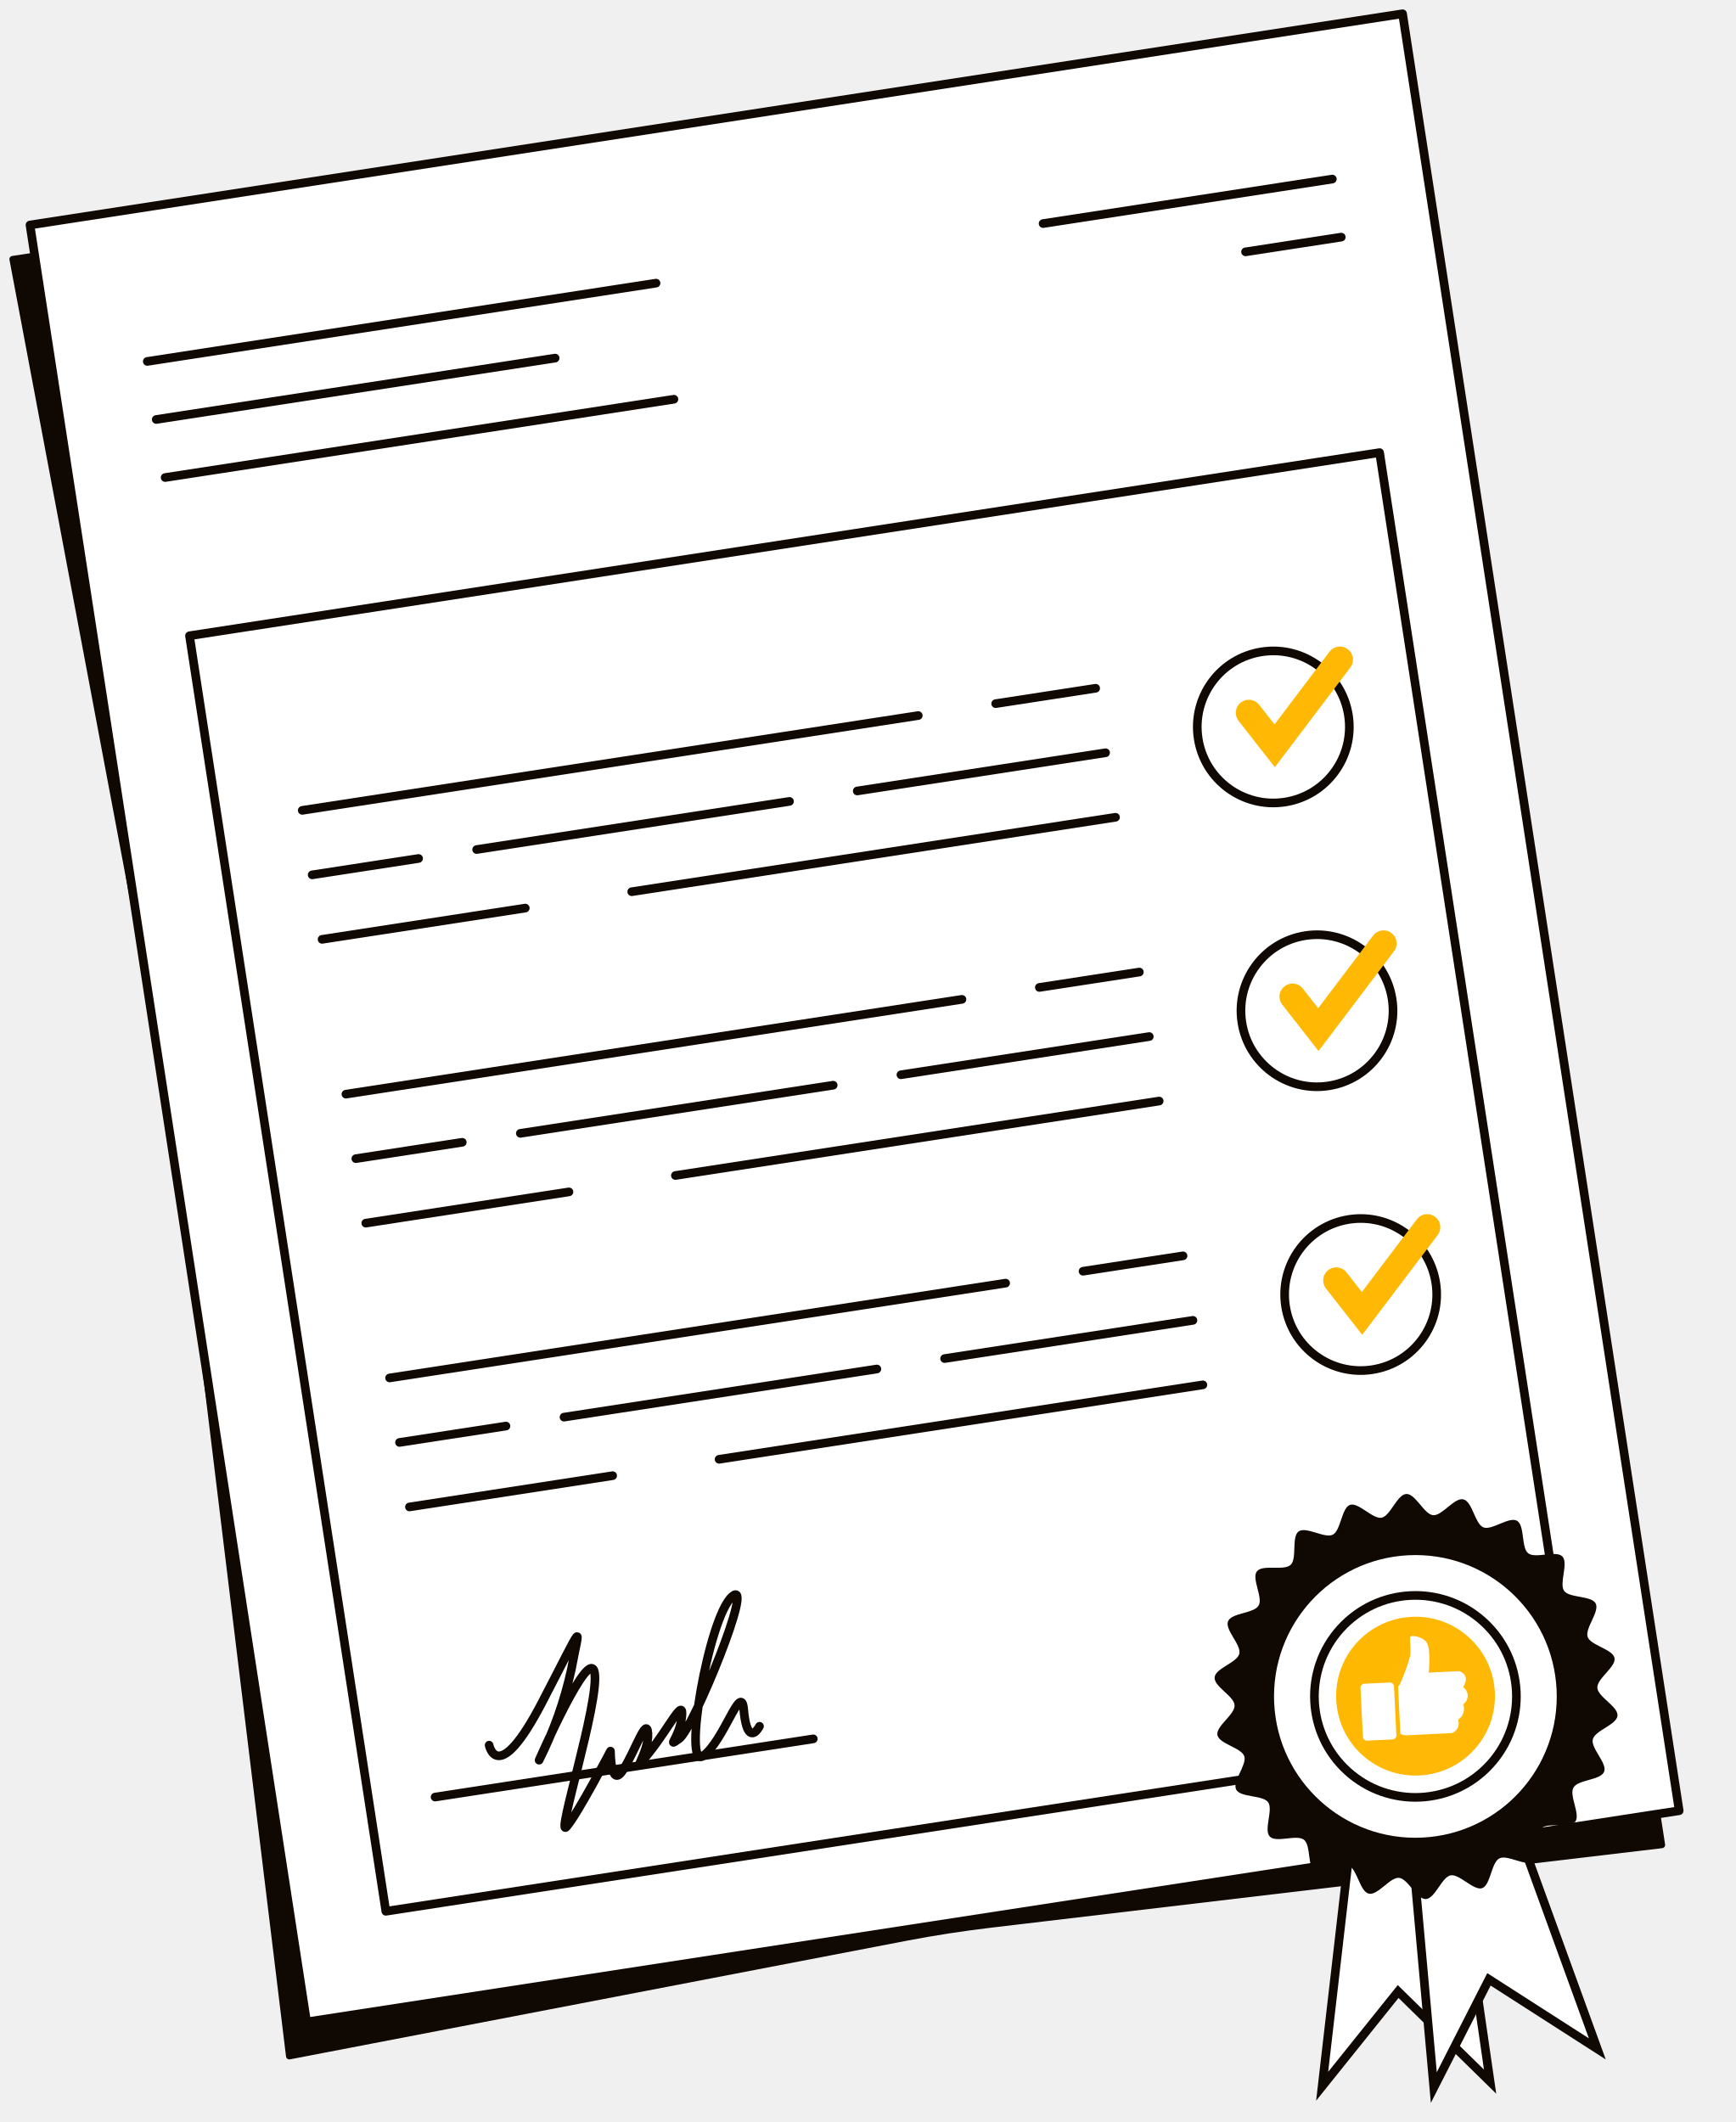
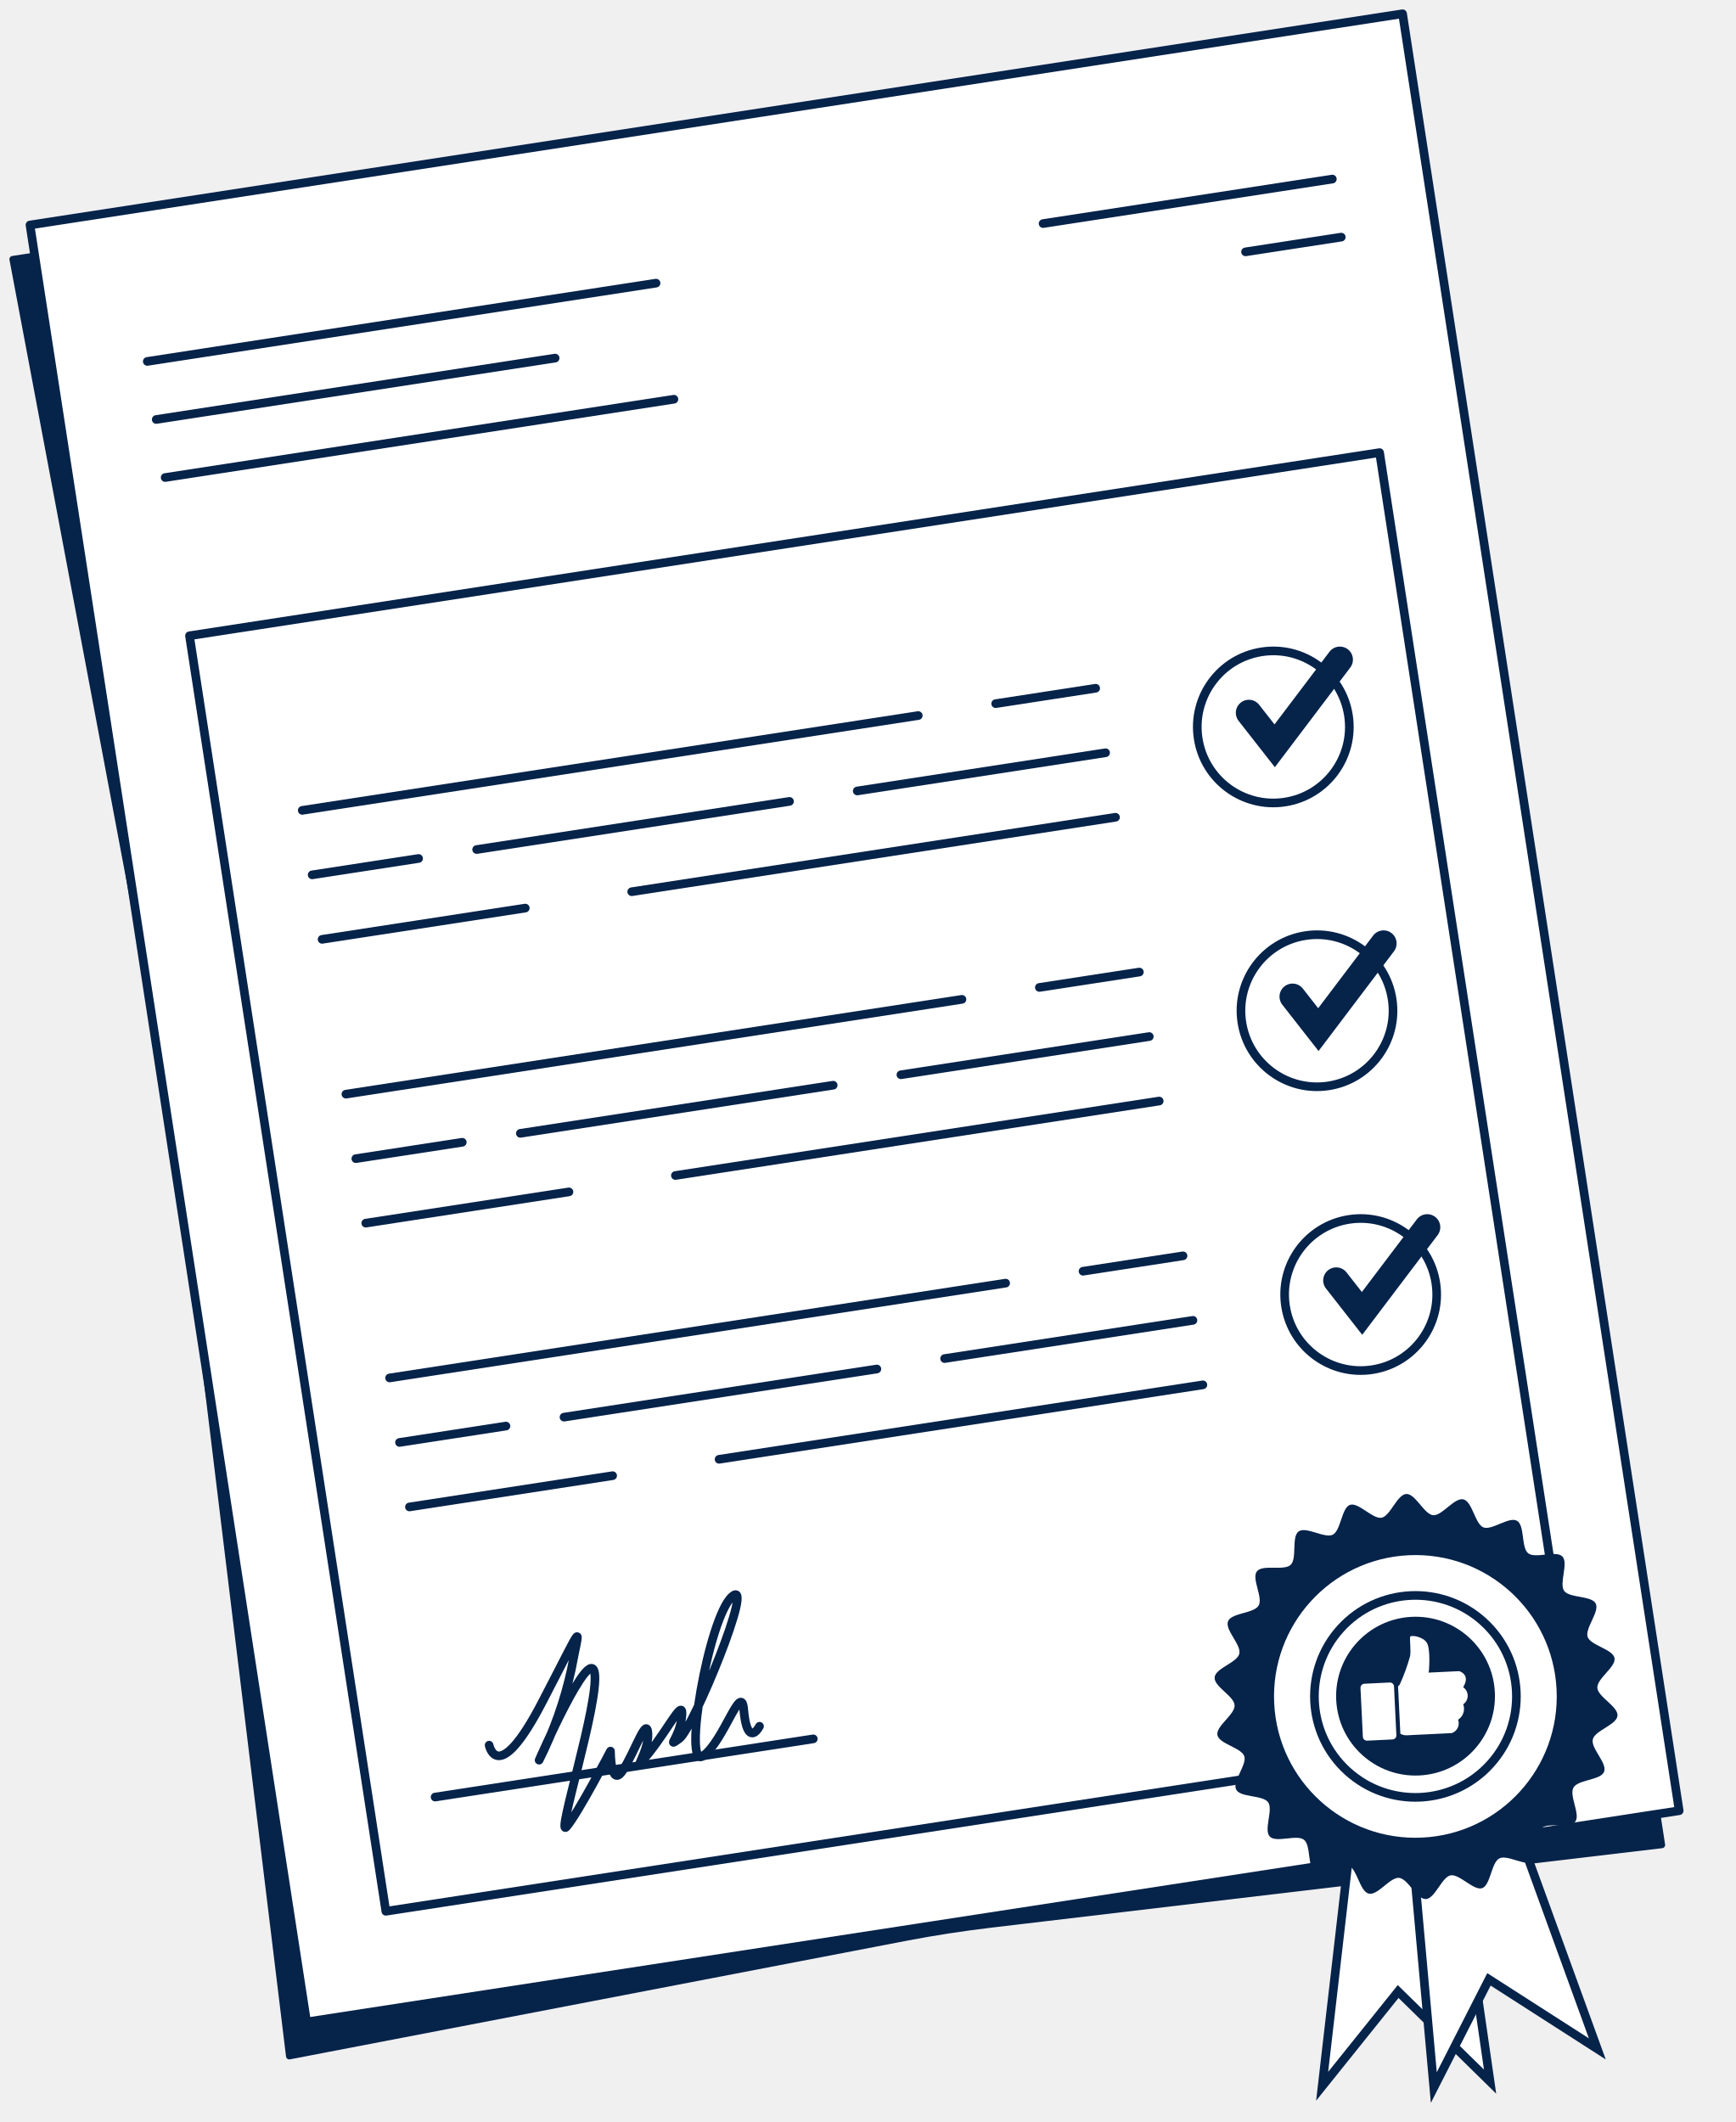
<svg xmlns="http://www.w3.org/2000/svg" width="139" height="170" viewBox="0 0 139 170" fill="none">
-   <path d="M133.121 147.803L79.338 154.176C77.122 154.44 74.917 154.779 72.724 155.194L23.172 164.725L14.614 94.41C14.289 91.748 13.881 89.095 13.39 86.452L1.016 20.765L110.965 3.844L133.121 147.803Z" fill="#100803" stroke="#100803" stroke-width="0.523" stroke-linecap="round" stroke-linejoin="round" />
-   <path d="M112.352 1.102L2.403 18.024L24.56 161.983L134.508 145.062L112.352 1.102Z" fill="white" stroke="#100803" stroke-width="0.693" stroke-linecap="round" stroke-linejoin="round" />
-   <path d="M110.511 36.26L15.18 50.932L30.907 153.119L126.238 138.447L110.511 36.26Z" fill="white" stroke="#100803" stroke-width="0.693" stroke-linecap="round" stroke-linejoin="round" />
-   <path d="M11.798 28.955L52.552 22.683" stroke="#100803" stroke-width="0.693" stroke-linecap="round" stroke-linejoin="round" />
-   <path d="M12.514 33.606L44.468 28.688" stroke="#100803" stroke-width="0.693" stroke-linecap="round" stroke-linejoin="round" />
-   <path d="M13.229 38.256L53.984 31.984" stroke="#100803" stroke-width="0.693" stroke-linecap="round" stroke-linejoin="round" />
-   <path d="M83.555 17.911L106.725 14.345" stroke="#100803" stroke-width="0.693" stroke-linecap="round" stroke-linejoin="round" />
-   <path d="M99.773 20.176L107.441 18.996" stroke="#100803" stroke-width="0.693" stroke-linecap="round" stroke-linejoin="round" />
-   <path d="M79.757 56.371L87.767 55.138" stroke="#100803" stroke-width="0.693" stroke-miterlimit="10" stroke-linecap="round" />
-   <path d="M24.21 64.92L73.557 57.325" stroke="#100803" stroke-width="0.693" stroke-miterlimit="10" stroke-linecap="round" />
-   <path d="M68.668 63.367L88.562 60.305" stroke="#100803" stroke-width="0.693" stroke-miterlimit="10" stroke-linecap="round" />
-   <path d="M38.181 68.059L63.242 64.202" stroke="#100803" stroke-width="0.693" stroke-miterlimit="10" stroke-linecap="round" />
-   <path d="M25.005 70.087L33.531 68.775" stroke="#100803" stroke-width="0.693" stroke-miterlimit="10" stroke-linecap="round" />
-   <path d="M50.603 71.438L89.357 65.473" stroke="#100803" stroke-width="0.693" stroke-miterlimit="10" stroke-linecap="round" />
-   <path d="M25.8 75.254L42.077 72.749" stroke="#100803" stroke-width="0.693" stroke-miterlimit="10" stroke-linecap="round" />
-   <path d="M102.923 64.256C106.247 63.745 108.527 60.635 108.016 57.311C107.504 53.987 104.394 51.707 101.07 52.218C97.746 52.73 95.466 55.839 95.978 59.164C96.489 62.488 99.599 64.768 102.923 64.256Z" stroke="#100803" stroke-width="0.693" stroke-miterlimit="10" />
+   <path d="M133.121 147.803L79.338 154.176C77.122 154.44 74.917 154.779 72.724 155.194L23.172 164.725L14.614 94.41C14.289 91.748 13.881 89.095 13.39 86.452L1.016 20.765L110.965 3.844L133.121 147.803Z" fill="#06234A" stroke="#06234A" stroke-width="0.523" stroke-linecap="round" stroke-linejoin="round" />
+   <path d="M112.352 1.102L2.403 18.024L24.56 161.983L134.508 145.062L112.352 1.102Z" fill="white" stroke="#06234A" stroke-width="0.693" stroke-linecap="round" stroke-linejoin="round" />
+   <path d="M110.511 36.26L15.18 50.932L30.907 153.119L126.238 138.447L110.511 36.26Z" fill="white" stroke="#06234A" stroke-width="0.693" stroke-linecap="round" stroke-linejoin="round" />
+   <path d="M11.798 28.955L52.552 22.683" stroke="#06234A" stroke-width="0.693" stroke-linecap="round" stroke-linejoin="round" />
+   <path d="M12.514 33.606L44.468 28.688" stroke="#06234A" stroke-width="0.693" stroke-linecap="round" stroke-linejoin="round" />
+   <path d="M13.229 38.256L53.984 31.984" stroke="#06234A" stroke-width="0.693" stroke-linecap="round" stroke-linejoin="round" />
+   <path d="M83.555 17.911L106.725 14.345" stroke="#06234A" stroke-width="0.693" stroke-linecap="round" stroke-linejoin="round" />
+   <path d="M99.773 20.176L107.441 18.996" stroke="#06234A" stroke-width="0.693" stroke-linecap="round" stroke-linejoin="round" />
+   <path d="M79.757 56.371L87.767 55.138" stroke="#06234A" stroke-width="0.693" stroke-miterlimit="10" stroke-linecap="round" />
+   <path d="M24.21 64.92L73.557 57.325" stroke="#06234A" stroke-width="0.693" stroke-miterlimit="10" stroke-linecap="round" />
+   <path d="M68.668 63.367L88.562 60.305" stroke="#06234A" stroke-width="0.693" stroke-miterlimit="10" stroke-linecap="round" />
+   <path d="M38.181 68.059L63.242 64.202" stroke="#06234A" stroke-width="0.693" stroke-miterlimit="10" stroke-linecap="round" />
+   <path d="M25.005 70.087L33.531 68.775" stroke="#06234A" stroke-width="0.693" stroke-miterlimit="10" stroke-linecap="round" />
+   <path d="M50.603 71.438L89.357 65.473" stroke="#06234A" stroke-width="0.693" stroke-miterlimit="10" stroke-linecap="round" />
+   <path d="M25.8 75.254L42.077 72.749" stroke="#06234A" stroke-width="0.693" stroke-miterlimit="10" stroke-linecap="round" />
+   <path d="M102.923 64.256C106.247 63.745 108.527 60.635 108.016 57.311C107.504 53.987 104.394 51.707 101.07 52.218C97.746 52.73 95.466 55.839 95.978 59.164C96.489 62.488 99.599 64.768 102.923 64.256Z" stroke="#06234A" stroke-width="0.693" stroke-miterlimit="10" />
  <path d="M100.039 57.106L102.107 59.749L107.329 52.845" stroke="url(#paint0_linear_3496_36065)" stroke-width="2.091" stroke-miterlimit="10" stroke-linecap="round" />
-   <path d="M83.257 79.107L91.266 77.874" stroke="#100803" stroke-width="0.693" stroke-miterlimit="10" stroke-linecap="round" />
-   <path d="M27.709 87.656L77.056 80.061" stroke="#100803" stroke-width="0.693" stroke-miterlimit="10" stroke-linecap="round" />
-   <path d="M72.167 86.103L92.061 83.041" stroke="#100803" stroke-width="0.693" stroke-miterlimit="10" stroke-linecap="round" />
-   <path d="M41.681 90.796L66.742 86.939" stroke="#100803" stroke-width="0.693" stroke-miterlimit="10" stroke-linecap="round" />
-   <path d="M28.504 92.823L37.03 91.511" stroke="#100803" stroke-width="0.693" stroke-miterlimit="10" stroke-linecap="round" />
-   <path d="M54.102 94.173L92.856 88.208" stroke="#100803" stroke-width="0.693" stroke-miterlimit="10" stroke-linecap="round" />
-   <path d="M29.299 97.99L45.576 95.485" stroke="#100803" stroke-width="0.693" stroke-miterlimit="10" stroke-linecap="round" />
-   <path d="M106.422 86.992C109.747 86.481 112.027 83.371 111.515 80.047C111.004 76.723 107.894 74.443 104.57 74.954C101.246 75.466 98.966 78.575 99.477 81.9C99.989 85.224 103.098 87.504 106.422 86.992Z" stroke="#100803" stroke-width="0.693" stroke-miterlimit="10" />
+   <path d="M83.257 79.107L91.266 77.874" stroke="#06234A" stroke-width="0.693" stroke-miterlimit="10" stroke-linecap="round" />
+   <path d="M27.709 87.656L77.056 80.061" stroke="#06234A" stroke-width="0.693" stroke-miterlimit="10" stroke-linecap="round" />
+   <path d="M72.167 86.103L92.061 83.041" stroke="#06234A" stroke-width="0.693" stroke-miterlimit="10" stroke-linecap="round" />
+   <path d="M41.681 90.796L66.742 86.939" stroke="#06234A" stroke-width="0.693" stroke-miterlimit="10" stroke-linecap="round" />
+   <path d="M28.504 92.823L37.03 91.511" stroke="#06234A" stroke-width="0.693" stroke-miterlimit="10" stroke-linecap="round" />
+   <path d="M54.102 94.173L92.856 88.208" stroke="#06234A" stroke-width="0.693" stroke-miterlimit="10" stroke-linecap="round" />
+   <path d="M29.299 97.99L45.576 95.485" stroke="#06234A" stroke-width="0.693" stroke-miterlimit="10" stroke-linecap="round" />
+   <path d="M106.422 86.992C109.747 86.481 112.027 83.371 111.515 80.047C111.004 76.723 107.894 74.443 104.57 74.954C101.246 75.466 98.966 78.575 99.477 81.9C99.989 85.224 103.098 87.504 106.422 86.992Z" stroke="#06234A" stroke-width="0.693" stroke-miterlimit="10" />
  <path d="M103.538 79.843L105.606 82.486L110.828 75.581" stroke="url(#paint1_linear_3496_36065)" stroke-width="2.091" stroke-miterlimit="10" stroke-linecap="round" />
-   <path d="M86.756 101.842L94.765 100.609" stroke="#100803" stroke-width="0.693" stroke-miterlimit="10" stroke-linecap="round" />
-   <path d="M31.208 110.391L80.555 102.796" stroke="#100803" stroke-width="0.693" stroke-miterlimit="10" stroke-linecap="round" />
-   <path d="M75.666 108.839L95.56 105.777" stroke="#100803" stroke-width="0.693" stroke-miterlimit="10" stroke-linecap="round" />
-   <path d="M45.18 113.531L70.241 109.674" stroke="#100803" stroke-width="0.693" stroke-miterlimit="10" stroke-linecap="round" />
-   <path d="M32.003 115.558L40.529 114.246" stroke="#100803" stroke-width="0.693" stroke-miterlimit="10" stroke-linecap="round" />
-   <path d="M57.601 116.909L96.355 110.944" stroke="#100803" stroke-width="0.693" stroke-miterlimit="10" stroke-linecap="round" />
-   <path d="M32.798 120.726L49.075 118.221" stroke="#100803" stroke-width="0.693" stroke-miterlimit="10" stroke-linecap="round" />
-   <path d="M109.921 109.728C113.246 109.217 115.526 106.107 115.014 102.783C114.502 99.459 111.393 97.179 108.069 97.69C104.744 98.202 102.464 101.312 102.976 104.636C103.488 107.96 106.597 110.24 109.921 109.728Z" stroke="#100803" stroke-width="0.693" stroke-miterlimit="10" />
+   <path d="M86.756 101.842L94.765 100.609" stroke="#06234A" stroke-width="0.693" stroke-miterlimit="10" stroke-linecap="round" />
+   <path d="M31.208 110.391L80.555 102.796" stroke="#06234A" stroke-width="0.693" stroke-miterlimit="10" stroke-linecap="round" />
+   <path d="M75.666 108.839L95.56 105.777" stroke="#06234A" stroke-width="0.693" stroke-miterlimit="10" stroke-linecap="round" />
+   <path d="M45.18 113.531L70.241 109.674" stroke="#06234A" stroke-width="0.693" stroke-miterlimit="10" stroke-linecap="round" />
+   <path d="M32.003 115.558L40.529 114.246" stroke="#06234A" stroke-width="0.693" stroke-miterlimit="10" stroke-linecap="round" />
+   <path d="M57.601 116.909L96.355 110.944" stroke="#06234A" stroke-width="0.693" stroke-miterlimit="10" stroke-linecap="round" />
+   <path d="M32.798 120.726L49.075 118.221" stroke="#06234A" stroke-width="0.693" stroke-miterlimit="10" stroke-linecap="round" />
+   <path d="M109.921 109.728C113.246 109.217 115.526 106.107 115.014 102.783C114.502 99.459 111.393 97.179 108.069 97.69C104.744 98.202 102.464 101.312 102.976 104.636C103.488 107.96 106.597 110.24 109.921 109.728Z" stroke="#06234A" stroke-width="0.693" stroke-miterlimit="10" />
  <path d="M107.037 102.579L109.105 105.221L114.327 98.317" stroke="url(#paint2_linear_3496_36065)" stroke-width="2.091" stroke-miterlimit="10" stroke-linecap="round" />
-   <path d="M34.852 143.968L65.148 139.305" stroke="#100803" stroke-width="0.693" stroke-linecap="round" stroke-linejoin="round" />
-   <path d="M39.18 139.81C39.18 139.81 39.859 143.229 43.415 136.397C46.971 129.566 46.436 130.114 45.767 133.74C45.215 136.263 44.347 138.707 43.184 141.014C43.184 141.014 47.265 131.647 47.633 134.04C48.001 136.432 44.474 147.406 45.385 146.345C46.296 145.285 48.901 140.287 48.901 140.287C48.901 140.287 48.912 143.348 49.898 141.816C50.884 140.283 51.824 137.383 51.905 138.905C51.985 140.426 50.313 142.519 51.985 140.426C53.657 138.333 54.809 135.85 54.613 137.567C54.417 139.285 53.311 140.069 54.417 139.285C55.524 138.501 60.533 126.23 58.643 127.902C56.753 129.573 54.659 141.85 56.319 140.674C57.979 139.498 59.38 134.686 59.576 136.957C59.772 139.228 60.372 139.135 60.84 138.296" stroke="#100803" stroke-width="0.693" stroke-linecap="round" stroke-linejoin="round" />
-   <path d="M108.876 141.457L105.909 167.137L111.997 159.546L119.361 166.766L115.566 140.569L108.876 141.457Z" fill="white" stroke="#100803" stroke-width="0.693" stroke-miterlimit="10" />
-   <path d="M112.534 141.494L114.854 167.241L119.271 158.572L127.951 164.143L118.911 139.264L112.534 141.494Z" fill="white" stroke="#100803" stroke-width="0.693" stroke-miterlimit="10" />
-   <path d="M127.953 135.211C127.917 134.467 129.466 133.539 129.328 132.83C129.19 132.12 127.403 131.817 127.175 131.133C126.948 130.448 128.158 129.106 127.82 128.46C127.483 127.813 125.692 128.037 125.286 127.44C124.881 126.842 125.659 125.223 125.153 124.696C124.648 124.17 122.993 124.892 122.416 124.44C121.84 123.987 122.155 122.208 121.52 121.837C120.885 121.466 119.488 122.636 118.821 122.361C118.153 122.087 117.942 120.296 117.226 120.12C116.509 119.943 115.522 121.445 114.803 121.388C114.084 121.332 113.385 119.652 112.65 119.687C111.915 119.723 111.373 121.451 110.672 121.589C109.97 121.726 108.809 120.325 108.137 120.56C107.466 120.796 107.409 122.612 106.766 122.946C106.124 123.279 104.626 122.263 104.029 122.685C103.433 123.107 103.919 124.856 103.389 125.362C102.858 125.868 101.142 125.305 100.685 125.882C100.229 126.459 101.201 127.99 100.818 128.629C100.435 129.269 98.643 129.202 98.37 129.887C98.097 130.571 99.446 131.764 99.274 132.485C99.102 133.205 97.355 133.642 97.296 134.382C97.236 135.122 98.859 135.875 98.895 136.619C98.931 137.362 97.381 138.286 97.519 139C97.657 139.714 99.444 140.013 99.672 140.697C99.9 141.382 98.689 142.724 99.023 143.37C99.357 144.017 101.155 143.793 101.582 144.385C102.008 144.977 101.205 146.602 101.715 147.132C102.225 147.662 103.875 146.937 104.452 147.389C105.029 147.841 104.713 149.621 105.348 149.987C105.983 150.354 107.38 149.193 108.047 149.467C108.715 149.741 108.926 151.532 109.642 151.705C110.359 151.877 111.346 150.38 112.065 150.44C112.785 150.501 113.487 152.177 114.218 152.141C114.949 152.106 115.495 150.378 116.197 150.24C116.898 150.103 118.063 151.504 118.731 151.264C119.398 151.025 119.46 149.217 120.102 148.883C120.744 148.55 122.243 149.566 122.839 149.14C123.435 148.713 122.949 146.973 123.48 146.467C124.01 145.961 125.727 146.524 126.179 145.947C126.631 145.37 125.663 143.839 126.046 143.2C126.429 142.56 128.217 142.627 128.494 141.942C128.772 141.258 127.414 140.065 127.59 139.344C127.766 138.624 129.509 138.183 129.568 137.447C129.628 136.712 127.988 135.942 127.953 135.211Z" fill="#100803" />
-   <path d="M113.938 147.476C120.329 147.167 125.258 141.735 124.949 135.344C124.639 128.954 119.208 124.024 112.817 124.334C106.426 124.644 101.497 130.075 101.806 136.466C102.116 142.856 107.548 147.786 113.938 147.476Z" fill="white" stroke="#100803" stroke-width="0.523" stroke-linecap="round" stroke-linejoin="round" />
-   <path d="M119.37 141.341C122.373 138.033 122.125 132.916 118.817 129.914C115.508 126.911 110.392 127.159 107.389 130.467C104.387 133.776 104.635 138.892 107.943 141.895C111.251 144.897 116.368 144.649 119.37 141.341Z" fill="white" stroke="#100803" stroke-width="0.693" stroke-linecap="round" stroke-linejoin="round" />
+   <path d="M34.852 143.968L65.148 139.305" stroke="#06234A" stroke-width="0.693" stroke-linecap="round" stroke-linejoin="round" />
+   <path d="M39.18 139.81C39.18 139.81 39.859 143.229 43.415 136.397C46.971 129.566 46.436 130.114 45.767 133.74C45.215 136.263 44.347 138.707 43.184 141.014C43.184 141.014 47.265 131.647 47.633 134.04C48.001 136.432 44.474 147.406 45.385 146.345C46.296 145.285 48.901 140.287 48.901 140.287C48.901 140.287 48.912 143.348 49.898 141.816C50.884 140.283 51.824 137.383 51.905 138.905C51.985 140.426 50.313 142.519 51.985 140.426C53.657 138.333 54.809 135.85 54.613 137.567C54.417 139.285 53.311 140.069 54.417 139.285C55.524 138.501 60.533 126.23 58.643 127.902C56.753 129.573 54.659 141.85 56.319 140.674C57.979 139.498 59.38 134.686 59.576 136.957C59.772 139.228 60.372 139.135 60.84 138.296" stroke="#06234A" stroke-width="0.693" stroke-linecap="round" stroke-linejoin="round" />
+   <path d="M108.876 141.457L105.909 167.137L111.997 159.546L119.361 166.766L115.566 140.569L108.876 141.457Z" fill="white" stroke="#06234A" stroke-width="0.693" stroke-miterlimit="10" />
+   <path d="M112.534 141.494L114.854 167.241L119.271 158.572L127.951 164.143L118.911 139.264L112.534 141.494Z" fill="white" stroke="#06234A" stroke-width="0.693" stroke-miterlimit="10" />
+   <path d="M127.953 135.211C127.917 134.467 129.466 133.539 129.328 132.83C129.19 132.12 127.403 131.817 127.175 131.133C126.948 130.448 128.158 129.106 127.82 128.46C127.483 127.813 125.692 128.037 125.286 127.44C124.881 126.842 125.659 125.223 125.153 124.696C124.648 124.17 122.993 124.892 122.416 124.44C121.84 123.987 122.155 122.208 121.52 121.837C120.885 121.466 119.488 122.636 118.821 122.361C118.153 122.087 117.942 120.296 117.226 120.12C116.509 119.943 115.522 121.445 114.803 121.388C114.084 121.332 113.385 119.652 112.65 119.687C111.915 119.723 111.373 121.451 110.672 121.589C109.97 121.726 108.809 120.325 108.137 120.56C107.466 120.796 107.409 122.612 106.766 122.946C106.124 123.279 104.626 122.263 104.029 122.685C103.433 123.107 103.919 124.856 103.389 125.362C102.858 125.868 101.142 125.305 100.685 125.882C100.229 126.459 101.201 127.99 100.818 128.629C100.435 129.269 98.643 129.202 98.37 129.887C98.097 130.571 99.446 131.764 99.274 132.485C99.102 133.205 97.355 133.642 97.296 134.382C97.236 135.122 98.859 135.875 98.895 136.619C98.931 137.362 97.381 138.286 97.519 139C97.657 139.714 99.444 140.013 99.672 140.697C99.9 141.382 98.689 142.724 99.023 143.37C99.357 144.017 101.155 143.793 101.582 144.385C102.008 144.977 101.205 146.602 101.715 147.132C102.225 147.662 103.875 146.937 104.452 147.389C105.029 147.841 104.713 149.621 105.348 149.987C105.983 150.354 107.38 149.193 108.047 149.467C108.715 149.741 108.926 151.532 109.642 151.705C110.359 151.877 111.346 150.38 112.065 150.44C112.785 150.501 113.487 152.177 114.218 152.141C114.949 152.106 115.495 150.378 116.197 150.24C116.898 150.103 118.063 151.504 118.731 151.264C119.398 151.025 119.46 149.217 120.102 148.883C120.744 148.55 122.243 149.566 122.839 149.14C123.435 148.713 122.949 146.973 123.48 146.467C124.01 145.961 125.727 146.524 126.179 145.947C126.631 145.37 125.663 143.839 126.046 143.2C126.429 142.56 128.217 142.627 128.494 141.942C128.772 141.258 127.414 140.065 127.59 139.344C127.766 138.624 129.509 138.183 129.568 137.447C129.628 136.712 127.988 135.942 127.953 135.211Z" fill="#06234A" />
+   <path d="M113.938 147.476C120.329 147.167 125.258 141.735 124.949 135.344C124.639 128.954 119.208 124.024 112.817 124.334C106.426 124.644 101.497 130.075 101.806 136.466C102.116 142.856 107.548 147.786 113.938 147.476Z" fill="white" stroke="#06234A" stroke-width="0.523" stroke-linecap="round" stroke-linejoin="round" />
+   <path d="M119.37 141.341C122.373 138.033 122.125 132.916 118.817 129.914C115.508 126.911 110.392 127.159 107.389 130.467C104.387 133.776 104.635 138.892 107.943 141.895C111.251 144.897 116.368 144.649 119.37 141.341Z" fill="white" stroke="#06234A" stroke-width="0.693" stroke-linecap="round" stroke-linejoin="round" />
  <path d="M113.697 142.238C117.206 142.068 119.913 139.085 119.743 135.576C119.573 132.067 116.59 129.36 113.081 129.53C109.572 129.7 106.865 132.683 107.036 136.192C107.206 139.701 110.188 142.408 113.697 142.238Z" fill="url(#paint3_linear_3496_36065)" />
  <path d="M111.324 134.791L109.291 134.89C109.111 134.898 108.972 135.052 108.981 135.232L109.17 139.14C109.179 139.32 109.332 139.459 109.512 139.45L111.545 139.352C111.725 139.343 111.864 139.19 111.855 139.01L111.666 135.102C111.657 134.921 111.504 134.782 111.324 134.791Z" fill="white" />
  <path d="M117.205 135.169C117.838 134.132 116.886 133.88 116.886 133.88L114.436 133.998L114.467 133.782C114.467 133.782 114.602 132.119 114.3 131.612C113.998 131.105 112.984 130.951 112.952 131.143C112.92 131.335 113.024 132.187 112.959 132.658C112.744 133.44 112.466 134.204 112.13 134.943C112.094 135.004 112.046 135.059 111.989 135.103L112.173 138.895C112.343 138.99 112.538 139.033 112.733 139.017L116.294 138.844C116.399 138.808 116.494 138.751 116.576 138.677C116.658 138.604 116.725 138.514 116.772 138.414C116.819 138.314 116.845 138.206 116.849 138.096C116.854 137.986 116.836 137.876 116.797 137.772C116.997 137.644 117.147 137.452 117.222 137.226C117.297 137.001 117.292 136.757 117.209 136.535C117.32 136.459 117.411 136.357 117.473 136.237C117.536 136.118 117.568 135.985 117.568 135.851C117.568 135.716 117.534 135.584 117.471 135.465C117.408 135.346 117.317 135.244 117.205 135.169Z" fill="white" />
  <defs>
    <linearGradient id="paint0_linear_3496_36065" x1="105.831" y1="58.546" x2="100.05" y2="53.61" gradientUnits="userSpaceOnUse">
-       <stop stop-color="#FFB806" />
-       <stop offset="1" stop-color="#FFB800" />
+       <stop stop-color="#06234A" />
+       <stop offset="1" stop-color="#06234A" />
    </linearGradient>
    <linearGradient id="paint1_linear_3496_36065" x1="109.33" y1="81.283" x2="103.549" y2="76.347" gradientUnits="userSpaceOnUse">
-       <stop stop-color="#FFB806" />
-       <stop offset="1" stop-color="#FFB800" />
+       <stop stop-color="#06234A" />
+       <stop offset="1" stop-color="#06234A" />
    </linearGradient>
    <linearGradient id="paint2_linear_3496_36065" x1="112.829" y1="104.018" x2="107.048" y2="99.082" gradientUnits="userSpaceOnUse">
-       <stop stop-color="#FFB806" />
-       <stop offset="1" stop-color="#FFB800" />
+       <stop stop-color="#06234A" />
+       <stop offset="1" stop-color="#06234A" />
    </linearGradient>
    <linearGradient id="paint3_linear_3496_36065" x1="116.189" y1="140.802" x2="105.23" y2="131.954" gradientUnits="userSpaceOnUse">
-       <stop stop-color="#FFB806" />
-       <stop offset="1" stop-color="#FFB800" />
+       <stop stop-color="#06234A" />
+       <stop offset="1" stop-color="#06234A" />
    </linearGradient>
  </defs>
</svg>
